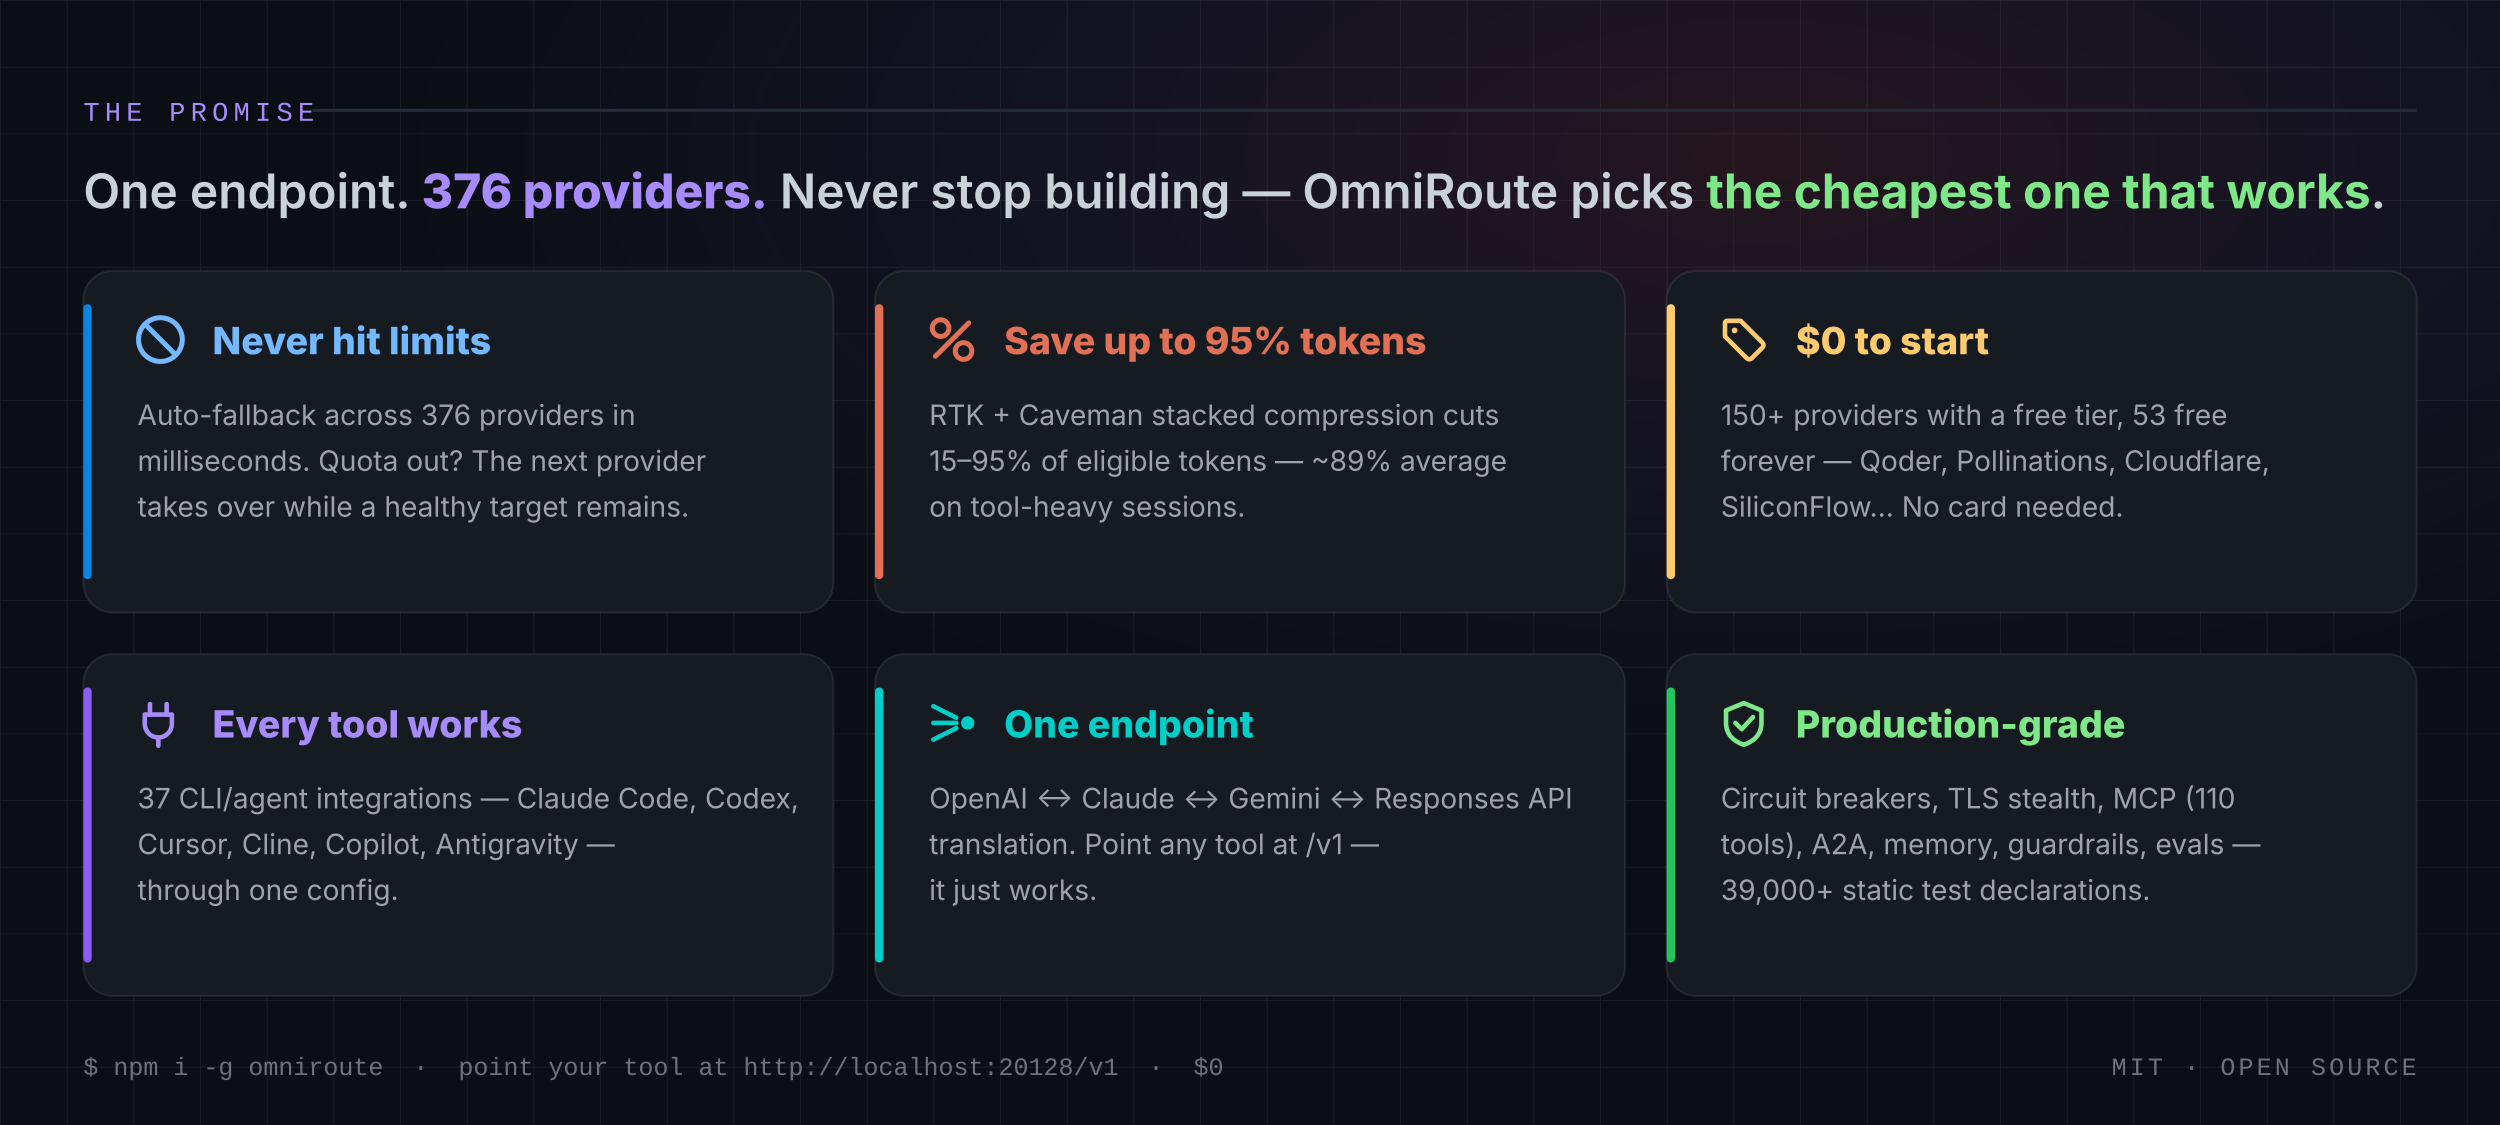
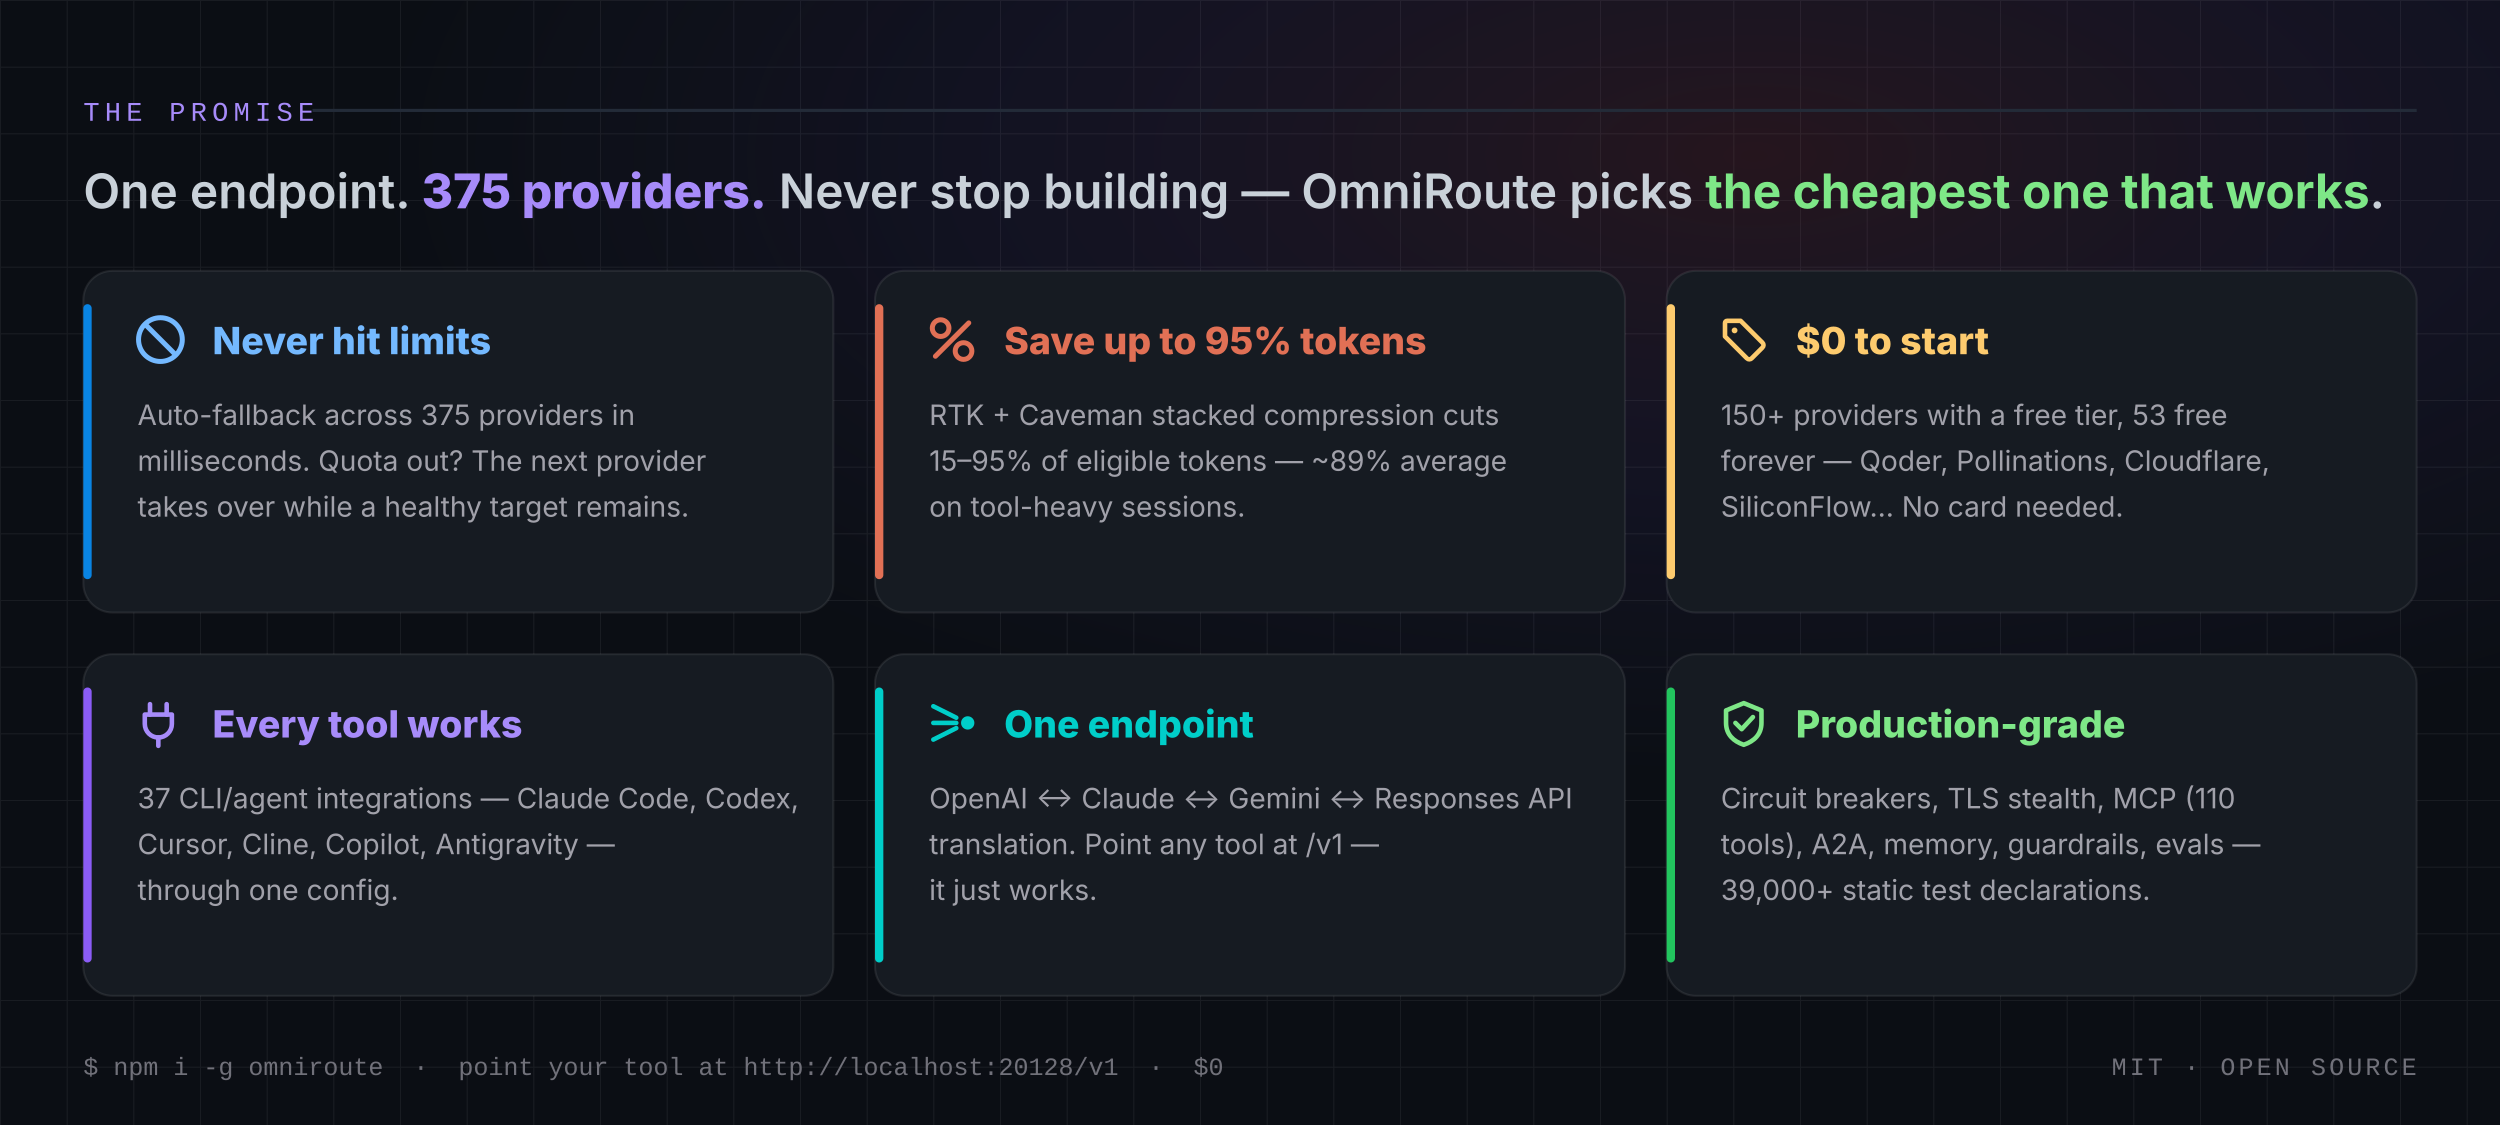
- <svg xmlns="http://www.w3.org/2000/svg" viewBox="0 0 1200 540" role="img" aria-label="The OmniRoute promise: one endpoint and 376 providers. Six pillars. Resilient fallback: automatic routing continues while another healthy target is available. Save up to 95 percent of eligible tokens: RTK plus Caveman stacked compression averages about 89 percent on tool-heavy sessions. Zero dollars to start: 150+ providers with a free tier and 51 recurring or keyless free-forever providers. Every tool works: 37 CLI and agent integration records, including Claude Code, Codex, Cursor, Cline, Copilot and Antigravity, through one config. One endpoint: OpenAI, Claude, Gemini and Responses API translation at /v1. Production controls: circuit breakers, TLS stealth, MCP with 110 tools, A2A, memory, guardrails, evals, and 39,000+ static test declarations across 5,100+ tracked test files.">
+ <svg xmlns="http://www.w3.org/2000/svg" viewBox="0 0 1200 540" role="img" aria-label="The OmniRoute promise: one endpoint and 375 providers. Six pillars. Resilient fallback: automatic routing continues while another healthy target is available. Save up to 95 percent of eligible tokens: RTK plus Caveman stacked compression averages about 89 percent on tool-heavy sessions. Zero dollars to start: 150+ providers with a free tier and 51 recurring or keyless free-forever providers. Every tool works: 37 CLI and agent integration records, including Claude Code, Codex, Cursor, Cline, Copilot and Antigravity, through one config. One endpoint: OpenAI, Claude, Gemini and Responses API translation at /v1. Production controls: circuit breakers, TLS stealth, MCP with 110 tools, A2A, memory, guardrails, evals, and 39,000+ static test declarations across 5,100+ tracked test files.">
  <defs>
    <pattern id="gridPaperP" width="32" height="32" patternUnits="userSpaceOnUse">
      <path d="M 32 0 L 0 0 0 32" fill="none" stroke="#ffffff" stroke-opacity="0.06" stroke-width="1" />
    </pattern>
    <radialGradient id="bgGlowP" cx="70%" cy="14%" r="55%">
      <stop offset="0%" stop-color="#e54d5e" stop-opacity="0.12" />
      <stop offset="55%" stop-color="#8b5cf6" stop-opacity="0.06" />
      <stop offset="100%" stop-color="#6366f1" stop-opacity="0" />
    </radialGradient>
  </defs>
  <rect width="1200" height="540" fill="#0b0e14" />
  <rect width="1200" height="540" fill="url(#gridPaperP)" />
  <rect width="1200" height="540" fill="url(#bgGlowP)" />
  <g>
    <text x="40" y="58" font-family="Consolas, 'Courier New', monospace" font-size="13" letter-spacing="2.5" fill="#a78bfa">THE PROMISE</text>
    <line x1="150" y1="53" x2="1160" y2="53" stroke="#232b38" stroke-width="1.5" />
  </g>
  <g>
-     <text x="40" y="100" font-family="Inter, 'Segoe UI', Arial, Helvetica, system-ui, sans-serif" font-size="23" font-weight="600" fill="#c9d1d9">One endpoint. <tspan fill="#a78bfa" font-weight="800">376 providers.</tspan> Never stop building — OmniRoute picks <tspan fill="#7ee787" font-weight="700">the cheapest one that works</tspan>.</text>
+     <text x="40" y="100" font-family="Inter, 'Segoe UI', Arial, Helvetica, system-ui, sans-serif" font-size="23" font-weight="600" fill="#c9d1d9">One endpoint. <tspan fill="#a78bfa" font-weight="800">375 providers.</tspan> Never stop building — OmniRoute picks <tspan fill="#7ee787" font-weight="700">the cheapest one that works</tspan>.</text>
  </g>
  <g font-family="Inter, 'Segoe UI', Arial, Helvetica, system-ui, sans-serif">
    <g>
      <rect x="40" y="130" width="360" height="164" rx="14" fill="#161b22" stroke="#ffffff" stroke-opacity="0.08" stroke-width="1" />
      <rect x="40" y="130" width="360" height="164" rx="14" fill="none" stroke="#74b9ff" stroke-width="1.5" opacity="0">
        <animate attributeName="opacity" values="0;0.9;0;0" keyTimes="0;0.055;0.12;1" dur="12s" begin="3s" repeatCount="indefinite" />
      </rect>
      <rect x="40" y="146" width="4" height="132" rx="2" fill="#0984e3" />
      <g transform="translate(66,152)" stroke="#74b9ff" stroke-width="2.4" fill="none" stroke-linecap="round">
        <circle cx="11" cy="11" r="10.5" />
        <line x1="3.9" y1="3.9" x2="18.1" y2="18.1" />
      </g>
      <text x="102" y="170" font-size="18" font-weight="800" fill="#74b9ff">Never hit limits</text>
-       <text x="66" y="204" font-size="13.5" fill="#a1a1aa">Auto-fallback across 376 providers in</text>
+       <text x="66" y="204" font-size="13.5" fill="#a1a1aa">Auto-fallback across 375 providers in</text>
      <text x="66" y="226" font-size="13.5" fill="#a1a1aa">milliseconds. Quota out? The next provider</text>
      <text x="66" y="248" font-size="13.5" fill="#a1a1aa">takes over while a healthy target remains.</text>
    </g>
    <g>
      <rect x="420" y="130" width="360" height="164" rx="14" fill="#161b22" stroke="#ffffff" stroke-opacity="0.08" stroke-width="1" />
      <rect x="420" y="130" width="360" height="164" rx="14" fill="none" stroke="#e17055" stroke-width="1.5" opacity="0">
        <animate attributeName="opacity" values="0;0;0.9;0;0" keyTimes="0;0.167;0.222;0.287;1" dur="12s" begin="3s" repeatCount="indefinite" />
      </rect>
      <rect x="420" y="146" width="4" height="132" rx="2" fill="#e17055" />
      <g transform="translate(446,152)" stroke="#e17055" stroke-width="2.4" fill="none" stroke-linecap="round">
        <circle cx="5.5" cy="5.5" r="4" />
        <circle cx="16.5" cy="16.5" r="4" />
        <line x1="19" y1="3" x2="3" y2="19" />
      </g>
      <text x="482" y="170" font-size="18" font-weight="800" fill="#e17055">Save up to 95% tokens</text>
      <text x="446" y="204" font-size="13.5" fill="#a1a1aa">RTK + Caveman stacked compression cuts</text>
      <text x="446" y="226" font-size="13.5" fill="#a1a1aa">15–95% of eligible tokens — ~89% average</text>
      <text x="446" y="248" font-size="13.5" fill="#a1a1aa">on tool-heavy sessions.</text>
    </g>
    <g>
      <rect x="800" y="130" width="360" height="164" rx="14" fill="#161b22" stroke="#ffffff" stroke-opacity="0.08" stroke-width="1" />
      <rect x="800" y="130" width="360" height="164" rx="14" fill="none" stroke="#fdcb6e" stroke-width="1.5" opacity="0">
        <animate attributeName="opacity" values="0;0;0.9;0;0" keyTimes="0;0.334;0.389;0.454;1" dur="12s" begin="3s" repeatCount="indefinite" />
      </rect>
      <rect x="800" y="146" width="4" height="132" rx="2" fill="#fdcb6e" />
      <g transform="translate(826,152)" stroke="#fdcb6e" stroke-width="2.2" fill="none" stroke-linecap="round" stroke-linejoin="round">
        <path d="M 2,9.5 L 2,3 A 1,1 0 0 1 3,2 L 9.5,2 L 20,12.5 A 1.6,1.6 0 0 1 20,14.8 L 14.8,20 A 1.6,1.6 0 0 1 12.5,20 Z" />
        <circle cx="6.6" cy="6.6" r="1.4" fill="#fdcb6e" stroke="none" />
      </g>
      <text x="862" y="170" font-size="18" font-weight="800" fill="#fdcb6e">$0 to start</text>
      <text x="826" y="204" font-size="13.5" fill="#a1a1aa">150+ providers with a free tier, 53 free</text>
      <text x="826" y="226" font-size="13.5" fill="#a1a1aa">forever — Qoder, Pollinations, Cloudflare,</text>
      <text x="826" y="248" font-size="13.5" fill="#a1a1aa">SiliconFlow… No card needed.</text>
    </g>
    <g>
      <rect x="40" y="314" width="360" height="164" rx="14" fill="#161b22" stroke="#ffffff" stroke-opacity="0.08" stroke-width="1" />
      <rect x="40" y="314" width="360" height="164" rx="14" fill="none" stroke="#a78bfa" stroke-width="1.5" opacity="0">
        <animate attributeName="opacity" values="0;0;0.9;0;0" keyTimes="0;0.5;0.555;0.62;1" dur="12s" begin="3s" repeatCount="indefinite" />
      </rect>
      <rect x="40" y="330" width="4" height="132" rx="2" fill="#8b5cf6" />
      <g transform="translate(66,336)" stroke="#a78bfa" stroke-width="2.2" fill="none" stroke-linecap="round" stroke-linejoin="round">
        <path d="M 6,2 L 6,7 M 14,2 L 14,7" />
        <path d="M 3.5,7 L 16.5,7 L 16.5,11.5 A 6.5,6.5 0 0 1 10,18 A 6.5,6.5 0 0 1 3.5,11.5 Z" />
        <path d="M 10,18 L 10,22" />
      </g>
      <text x="102" y="354" font-size="18" font-weight="800" fill="#a78bfa">Every tool works</text>
      <text x="66" y="388" font-size="13.5" fill="#a1a1aa">37 CLI/agent integrations — Claude Code, Codex,</text>
      <text x="66" y="410" font-size="13.5" fill="#a1a1aa">Cursor, Cline, Copilot, Antigravity —</text>
      <text x="66" y="432" font-size="13.5" fill="#a1a1aa">through one config.</text>
    </g>
    <g>
      <rect x="420" y="314" width="360" height="164" rx="14" fill="#161b22" stroke="#ffffff" stroke-opacity="0.08" stroke-width="1" />
      <rect x="420" y="314" width="360" height="164" rx="14" fill="none" stroke="#00cec9" stroke-width="1.5" opacity="0">
        <animate attributeName="opacity" values="0;0;0.9;0;0" keyTimes="0;0.667;0.722;0.787;1" dur="12s" begin="3s" repeatCount="indefinite" />
      </rect>
      <rect x="420" y="330" width="4" height="132" rx="2" fill="#00cec9" />
      <g transform="translate(446,336)" stroke="#00cec9" stroke-width="2.2" fill="none" stroke-linecap="round">
        <path d="M 2,3 L 13,8.5 M 2,11 L 13,11 M 2,19 L 13,13.5" />
        <circle cx="18.5" cy="11" r="3.2" fill="#00cec9" stroke="none" />
      </g>
      <text x="482" y="354" font-size="18" font-weight="800" fill="#00cec9">One endpoint</text>
      <text x="446" y="388" font-size="13.5" fill="#a1a1aa">OpenAI ↔ Claude ↔ Gemini ↔ Responses API</text>
      <text x="446" y="410" font-size="13.5" fill="#a1a1aa">translation. Point any tool at /v1 —</text>
      <text x="446" y="432" font-size="13.5" fill="#a1a1aa">it just works.</text>
    </g>
    <g>
      <rect x="800" y="314" width="360" height="164" rx="14" fill="#161b22" stroke="#ffffff" stroke-opacity="0.08" stroke-width="1" />
      <rect x="800" y="314" width="360" height="164" rx="14" fill="none" stroke="#7ee787" stroke-width="1.5" opacity="0">
        <animate attributeName="opacity" values="0;0;0.9;0;0" keyTimes="0;0.834;0.889;0.954;1" dur="12s" begin="3s" repeatCount="indefinite" />
      </rect>
      <rect x="800" y="330" width="4" height="132" rx="2" fill="#22c55e" />
      <g transform="translate(826,336)" stroke="#7ee787" stroke-width="2.2" fill="none" stroke-linecap="round" stroke-linejoin="round">
        <path d="M 11,1.5 L 19.5,5 L 19.5,11 C 19.5,16.5 16,19.8 11,21.5 C 6,19.8 2.5,16.5 2.5,11 L 2.5,5 Z" />
        <path d="M 7,11 L 10,14 L 15.4,8.2" />
      </g>
      <text x="862" y="354" font-size="18" font-weight="800" fill="#7ee787">Production-grade</text>
      <text x="826" y="388" font-size="13.5" fill="#a1a1aa">Circuit breakers, TLS stealth, MCP (110</text>
      <text x="826" y="410" font-size="13.5" fill="#a1a1aa">tools), A2A, memory, guardrails, evals —</text>
      <text x="826" y="432" font-size="13.5" fill="#a1a1aa">39,000+ static test declarations.</text>
    </g>
  </g>
  <g>
    <text x="40" y="516" font-family="Consolas, 'Courier New', monospace" font-size="12" fill="#71717a">$ npm i -g omniroute  ·  point your tool at http://localhost:20128/v1  ·  $0</text>
    <text x="1160" y="516" text-anchor="end" font-family="Consolas, 'Courier New', monospace" font-size="12" letter-spacing="1.5" fill="#71717a">MIT · OPEN SOURCE</text>
  </g>
</svg>
